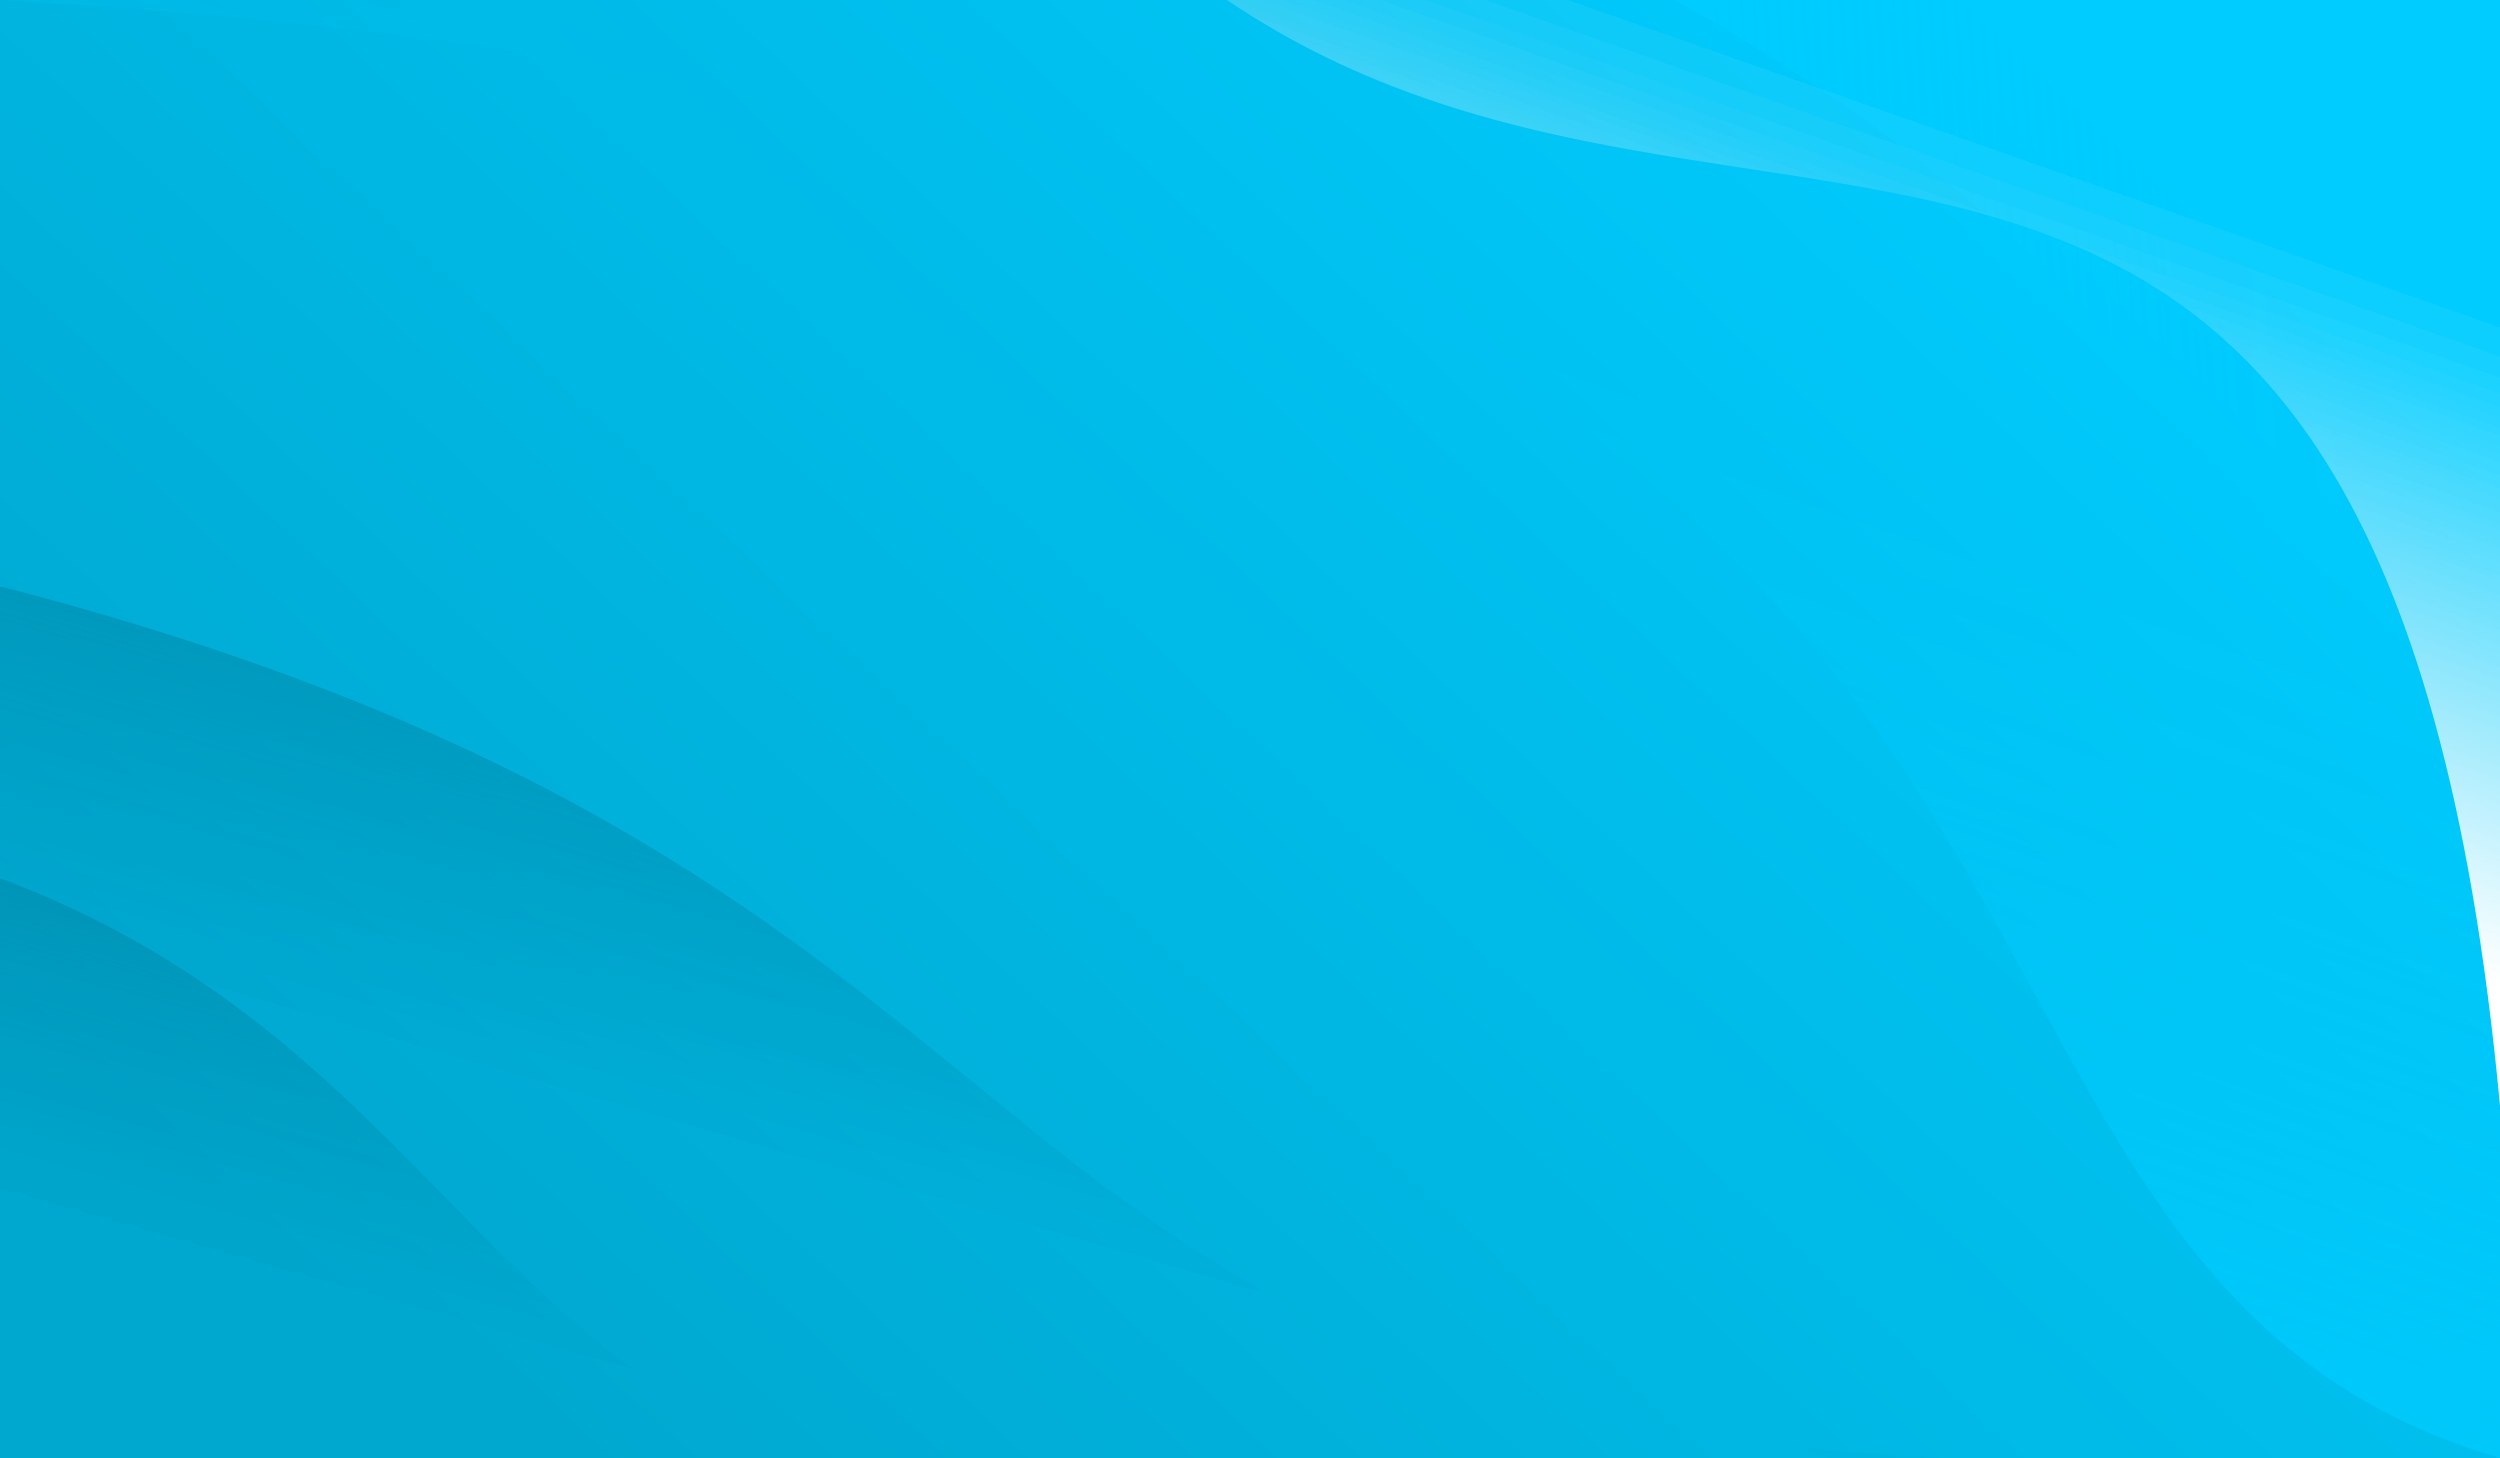
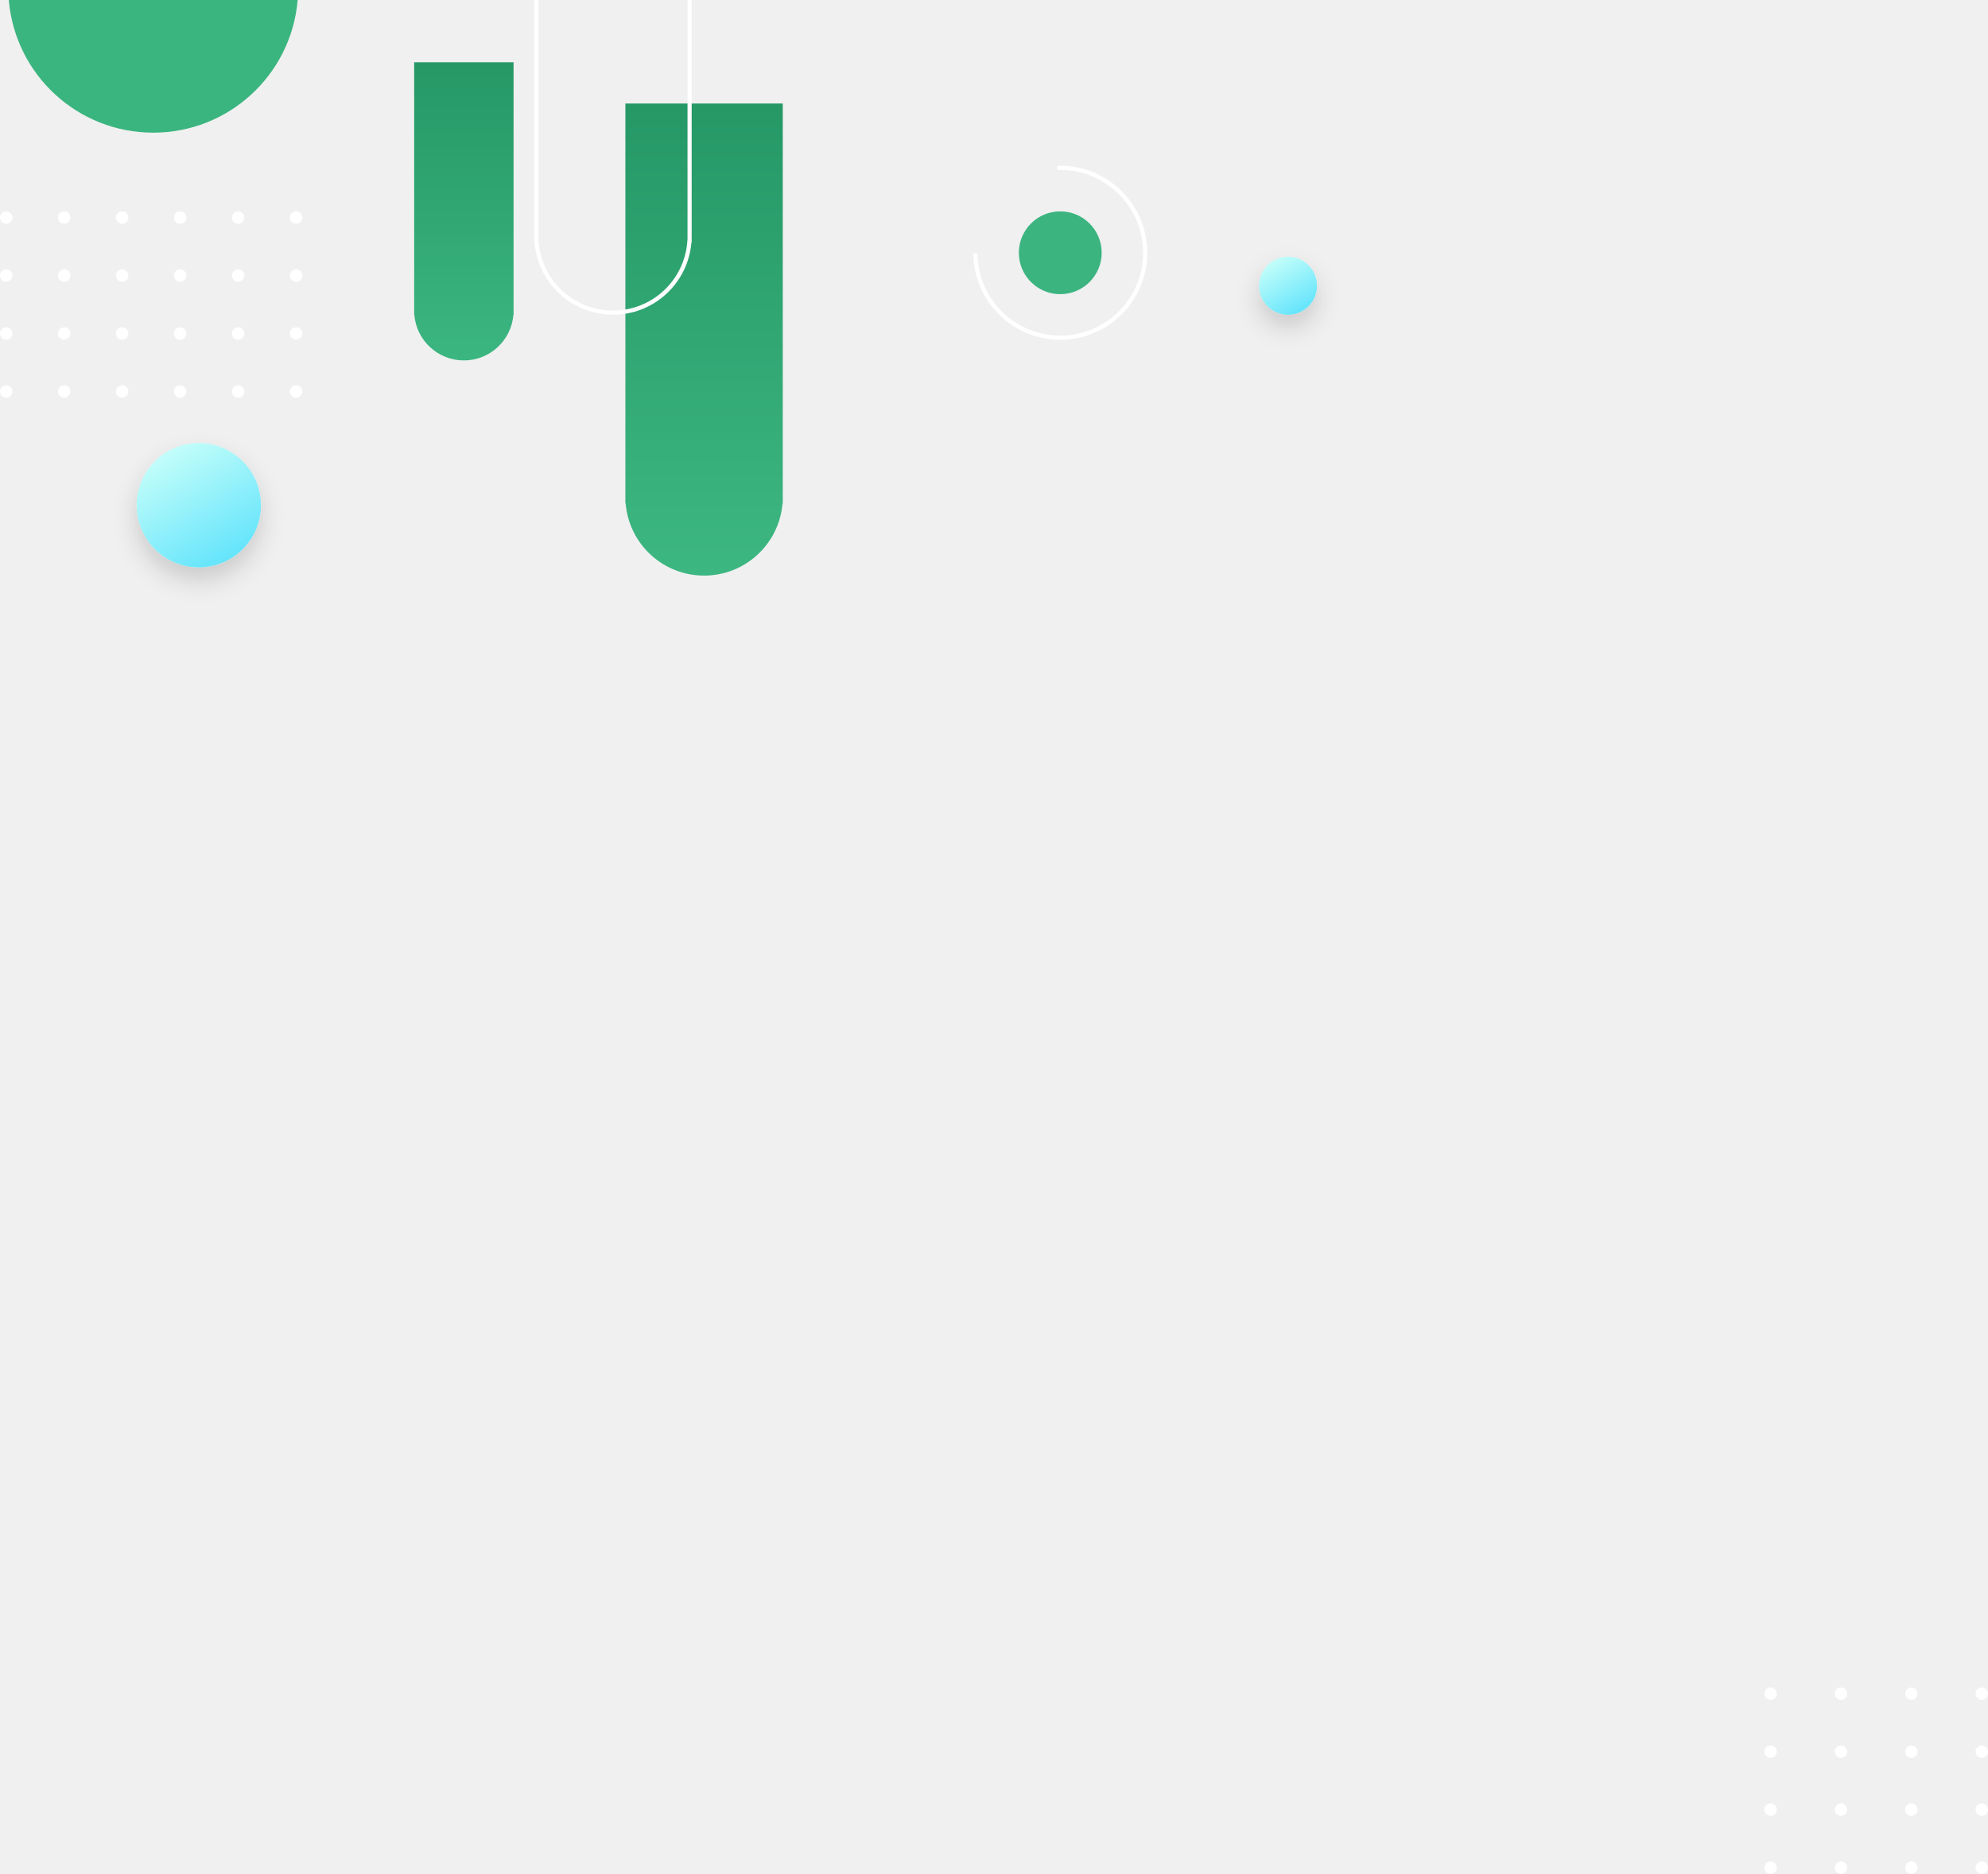
- <svg xmlns="http://www.w3.org/2000/svg" xmlns:xlink="http://www.w3.org/1999/xlink" version="1.1" id="Layer_1" x="0px" y="0px" viewBox="0 0 5000 2916" style="enable-background:new 0 0 5000 2916;" xml:space="preserve">
-   <g>
-     <g>
-       <g>
-         <g>
-           <defs>
-             <rect id="SVGID_1_" width="5000" height="2916" />
-           </defs>
-           <clipPath id="SVGID_3_">
-             <use xlink:href="#SVGID_1_" style="overflow:visible;" />
-           </clipPath>
-           <linearGradient id="SVGID_5_" gradientUnits="userSpaceOnUse" x1="1062.437" y1="478.705" x2="3927.986" y2="-2584.468" gradientTransform="matrix(1 0 0 1 0 2516)">
-             <stop offset="0" style="stop-color:#00A7CE" />
-             <stop offset="1" style="stop-color:#00CCFF" />
-           </linearGradient>
-           <rect style="clip-path:url(#SVGID_3_);fill:url(#SVGID_5_);" width="5000" height="2916" />
-         </g>
-       </g>
+ <svg xmlns="http://www.w3.org/2000/svg" width="480" height="452.5" viewBox="0 0 480 452.5">
+   <defs>
+     <linearGradient id="linear-gradient" x1="0.5" x2="0.5" y2="1" gradientUnits="objectBoundingBox">
+       <stop offset="0" stop-color="#259866" />
+       <stop offset="1" stop-color="#3cb681" />
+     </linearGradient>
+     <linearGradient id="linear-gradient-2" x1="0.5" x2="0.5" y2="1" gradientUnits="objectBoundingBox">
+       <stop offset="0" stop-color="#259866" />
+       <stop offset="1" stop-color="#3db782" />
+     </linearGradient>
+     <linearGradient id="linear-gradient-3" x1="0.26" y1="0.092" x2="0.766" y2="0.941" gradientUnits="objectBoundingBox">
+       <stop offset="0" stop-color="#c0fdfa" />
+       <stop offset="1" stop-color="#63e4fb" />
+     </linearGradient>
+     <filter id="Ellipse_24" x="295" y="56" width="32" height="32" filterUnits="userSpaceOnUse">
+       <feOffset dy="3" input="SourceAlpha" />
+       <feGaussianBlur stdDeviation="3" result="blur" />
+       <feFlood flood-opacity="0.161" />
+       <feComposite operator="in" in2="blur" />
+       <feComposite in="SourceGraphic" />
+     </filter>
+     <filter id="Ellipse_25" x="24" y="101" width="48" height="48" filterUnits="userSpaceOnUse">
+       <feOffset dy="3" input="SourceAlpha" />
+       <feGaussianBlur stdDeviation="3" result="blur-2" />
+       <feFlood flood-opacity="0.161" />
+       <feComposite operator="in" in2="blur-2" />
+       <feComposite in="SourceGraphic" />
+     </filter>
+   </defs>
+   <g id="Group_5043" data-name="Group 5043" transform="translate(-128 -122)">
+     <path id="Intersection_1" data-name="Intersection 1" d="M-4737.281,27.962h69.752A35,35,0,0,1-4702.4,60,35,35,0,0,1-4737.281,27.962Z" transform="translate(4867.404 94.038)" fill="#3bb580" />
+     <g id="Group_5040" data-name="Group 5040" transform="translate(413 -50.538)">
+       <circle id="Ellipse_6" data-name="Ellipse 6" cx="1.5" cy="1.5" r="1.5" transform="translate(141 580.038)" fill="#fff" />
+       <circle id="Ellipse_7" data-name="Ellipse 7" cx="1.5" cy="1.5" r="1.5" transform="translate(158 580.038)" fill="#fff" />
+       <circle id="Ellipse_14" data-name="Ellipse 14" cx="1.5" cy="1.5" r="1.5" transform="translate(175 580.038)" fill="#fff" />
+       <circle id="Ellipse_18" data-name="Ellipse 18" cx="1.5" cy="1.5" r="1.5" transform="translate(192 580.038)" fill="#fff" />
+       <circle id="Ellipse_8" data-name="Ellipse 8" cx="1.5" cy="1.5" r="1.5" transform="translate(141 594.038)" fill="#fff" />
+       <circle id="Ellipse_9" data-name="Ellipse 9" cx="1.5" cy="1.5" r="1.5" transform="translate(158 594.038)" fill="#fff" />
+       <circle id="Ellipse_15" data-name="Ellipse 15" cx="1.5" cy="1.5" r="1.5" transform="translate(175 594.038)" fill="#fff" />
+       <circle id="Ellipse_19" data-name="Ellipse 19" cx="1.5" cy="1.5" r="1.5" transform="translate(192 594.038)" fill="#fff" />
+       <circle id="Ellipse_10" data-name="Ellipse 10" cx="1.5" cy="1.5" r="1.5" transform="translate(141 608.038)" fill="#fff" />
+       <circle id="Ellipse_11" data-name="Ellipse 11" cx="1.5" cy="1.5" r="1.5" transform="translate(158 608.038)" fill="#fff" />
+       <circle id="Ellipse_16" data-name="Ellipse 16" cx="1.5" cy="1.5" r="1.5" transform="translate(175 608.038)" fill="#fff" />
+       <circle id="Ellipse_20" data-name="Ellipse 20" cx="1.5" cy="1.5" r="1.5" transform="translate(192 608.038)" fill="#fff" />
+       <circle id="Ellipse_12" data-name="Ellipse 12" cx="1.5" cy="1.5" r="1.5" transform="translate(141 622.038)" fill="#fff" />
+       <circle id="Ellipse_13" data-name="Ellipse 13" cx="1.5" cy="1.5" r="1.5" transform="translate(158 622.038)" fill="#fff" />
+       <circle id="Ellipse_17" data-name="Ellipse 17" cx="1.5" cy="1.5" r="1.5" transform="translate(175 622.038)" fill="#fff" />
+       <circle id="Ellipse_21" data-name="Ellipse 21" cx="1.5" cy="1.5" r="1.5" transform="translate(192 622.038)" fill="#fff" />
    </g>
-     <defs>
-       <filter id="Adobe_OpacityMaskFilter" filterUnits="userSpaceOnUse" x="0" y="1172.54" width="3893.18" height="1743.46">
-         <feColorMatrix type="matrix" values="1 0 0 0 0  0 1 0 0 0  0 0 1 0 0  0 0 0 1 0" />
-       </filter>
-     </defs>
-     <mask maskUnits="userSpaceOnUse" x="0" y="1172.54" width="3893.18" height="1743.46" id="SVGID_2_">
-       <g style="filter:url(#Adobe_OpacityMaskFilter);">
-         <linearGradient id="SVGID_7_" gradientUnits="userSpaceOnUse" x1="2177.12" y1="-1228.635" x2="1837.855" y2="-68.158" gradientTransform="matrix(1 0 0 1 0 2484.363)">
-           <stop offset="0" style="stop-color:#FFFFFF" />
-           <stop offset="1" style="stop-color:#000000" />
-         </linearGradient>
-         <rect y="1172.54" style="fill:url(#SVGID_7_);" width="3893.18" height="1743.46" />
-       </g>
-     </mask>
-     <path style="mask:url(#SVGID_2_);fill-rule:evenodd;clip-rule:evenodd;fill:#008AAA;" d="M3893.18,2916   C1829.55,2815.89,2264.96,1758.29,0,1172.54V2916H3893.18z" />
-     <defs>
-       <filter id="Adobe_OpacityMaskFilter_1_" filterUnits="userSpaceOnUse" x="0" y="1756.18" width="1580.9" height="1159.82">
-         <feColorMatrix type="matrix" values="1 0 0 0 0  0 1 0 0 0  0 0 1 0 0  0 0 0 1 0" />
-       </filter>
-     </defs>
-     <mask maskUnits="userSpaceOnUse" x="0" y="1756.18" width="1580.9" height="1159.82" id="SVGID_4_">
-       <g style="filter:url(#Adobe_OpacityMaskFilter_1_);">
-         <linearGradient id="SVGID_9_" gradientUnits="userSpaceOnUse" x1="999.406" y1="-879.619" x2="712.859" y2="123.295" gradientTransform="matrix(1 0 0 1 0 2484.363)">
-           <stop offset="0" style="stop-color:#FFFFFF" />
-           <stop offset="1" style="stop-color:#000000" />
-         </linearGradient>
-         <rect y="1756.18" style="fill:url(#SVGID_9_);" width="1580.9" height="1159.82" />
-       </g>
-     </mask>
-     <path style="mask:url(#SVGID_4_);fill-rule:evenodd;clip-rule:evenodd;fill:#008AAA;" d="M1580.9,2916   C944.41,2658.8,787.66,2052.71,0,1756.18V2916H1580.9z" />
-     <defs>
-       <filter id="Adobe_OpacityMaskFilter_2_" filterUnits="userSpaceOnUse" x="0" y="0" width="5000" height="2916">
-         <feColorMatrix type="matrix" values="1 0 0 0 0  0 1 0 0 0  0 0 1 0 0  0 0 0 1 0" />
-       </filter>
-     </defs>
-     <mask maskUnits="userSpaceOnUse" x="0" y="0" width="5000" height="2916" id="SVGID_6_">
-       <g style="filter:url(#Adobe_OpacityMaskFilter_2_);">
-         <linearGradient id="SVGID_11_" gradientUnits="userSpaceOnUse" x1="2147.068" y1="-13.977" x2="2805.687" y2="-1903.226" gradientTransform="matrix(1 0 0 1 0 2484.363)">
-           <stop offset="0" style="stop-color:#FFFFFF" />
-           <stop offset="1" style="stop-color:#000000" />
-         </linearGradient>
-         <rect style="fill:url(#SVGID_11_);" width="5000" height="2916" />
-       </g>
-     </mask>
-     <path style="mask:url(#SVGID_6_);fill-rule:evenodd;clip-rule:evenodd;fill:#00CCFF;" d="M0,0   c4688.17,266.75,3527.95,2485.04,5000,2916V0H0z" />
-     <defs>
-       <filter id="Adobe_OpacityMaskFilter_3_" filterUnits="userSpaceOnUse" x="3349.01" y="0" width="1650.99" height="1646.73">
-         <feColorMatrix type="matrix" values="1 0 0 0 0  0 1 0 0 0  0 0 1 0 0  0 0 0 1 0" />
-       </filter>
-     </defs>
-     <mask maskUnits="userSpaceOnUse" x="3349.01" y="0" width="1650.99" height="1646.73" id="SVGID_8_">
-       <g style="filter:url(#Adobe_OpacityMaskFilter_3_);">
-         <linearGradient id="SVGID_12_" gradientUnits="userSpaceOnUse" x1="2785.835" y1="-1349.399" x2="4070.425" y2="-1448.214" gradientTransform="matrix(1 0 0 1 677.8341 2227.444)">
-           <stop offset="0" style="stop-color:#FFFFFF" />
-           <stop offset="1" style="stop-color:#000000" />
-         </linearGradient>
-         <rect x="3349.01" style="fill:url(#SVGID_12_);" width="1650.99" height="1646.73" />
-       </g>
-     </mask>
-     <path style="mask:url(#SVGID_8_);fill-rule:evenodd;clip-rule:evenodd;fill:#00CCFF;" d="M3349.01,0   C4336.56,546.35,4599.43,1206.01,5000,1646.73V0H3349.01z" />
-     <defs>
-       <filter id="Adobe_OpacityMaskFilter_4_" filterUnits="userSpaceOnUse" x="2453.96" y="0" width="2546.04" height="2211.59">
-         <feColorMatrix type="matrix" values="1 0 0 0 0  0 1 0 0 0  0 0 1 0 0  0 0 0 1 0" />
-       </filter>
-     </defs>
-     <mask maskUnits="userSpaceOnUse" x="2453.96" y="0" width="2546.04" height="2211.59" id="SVGID_10_">
-       <g style="filter:url(#Adobe_OpacityMaskFilter_4_);">
-         <linearGradient id="SVGID_13_" gradientUnits="userSpaceOnUse" x1="3101.056" y1="-868.103" x2="3521.885" y2="-2065.919" gradientTransform="matrix(1 0 0 1 496.6764 2341.779)">
-           <stop offset="0" style="stop-color:#FFFFFF" />
-           <stop offset="1" style="stop-color:#000000" />
-         </linearGradient>
-         <rect x="2453.96" style="fill:url(#SVGID_13_);" width="2546.04" height="2211.59" />
-       </g>
-     </mask>
-     <path style="mask:url(#SVGID_10_);fill-rule:evenodd;clip-rule:evenodd;fill:#FFFFFF;" d="M5000,2211.59V0H2453.96   C3509.25,714.1,4770.19-253.81,5000,2211.59" />
+     <g id="Group_5042" data-name="Group 5042">
+       <circle id="Ellipse_2" data-name="Ellipse 2" cx="1.5" cy="1.5" r="1.5" transform="translate(128 173.038)" fill="#fff" />
+       <circle id="Ellipse_2-2" data-name="Ellipse 2" cx="1.5" cy="1.5" r="1.5" transform="translate(142 173.038)" fill="#fff" />
+       <circle id="Ellipse_2-3" data-name="Ellipse 2" cx="1.5" cy="1.5" r="1.5" transform="translate(156 173.038)" fill="#fff" />
+       <circle id="Ellipse_2-4" data-name="Ellipse 2" cx="1.5" cy="1.5" r="1.5" transform="translate(170 173.038)" fill="#fff" />
+       <circle id="Ellipse_2-5" data-name="Ellipse 2" cx="1.5" cy="1.5" r="1.5" transform="translate(184 173.038)" fill="#fff" />
+       <circle id="Ellipse_2-6" data-name="Ellipse 2" cx="1.5" cy="1.5" r="1.5" transform="translate(198 173.038)" fill="#fff" />
+       <circle id="Ellipse_2-7" data-name="Ellipse 2" cx="1.5" cy="1.5" r="1.5" transform="translate(128 187.038)" fill="#fff" />
+       <circle id="Ellipse_2-8" data-name="Ellipse 2" cx="1.5" cy="1.5" r="1.5" transform="translate(142 187.038)" fill="#fff" />
+       <circle id="Ellipse_2-9" data-name="Ellipse 2" cx="1.5" cy="1.5" r="1.5" transform="translate(156 187.038)" fill="#fff" />
+       <circle id="Ellipse_2-10" data-name="Ellipse 2" cx="1.5" cy="1.5" r="1.5" transform="translate(170 187.038)" fill="#fff" />
+       <circle id="Ellipse_2-11" data-name="Ellipse 2" cx="1.5" cy="1.5" r="1.5" transform="translate(184 187.038)" fill="#fff" />
+       <circle id="Ellipse_2-12" data-name="Ellipse 2" cx="1.5" cy="1.5" r="1.5" transform="translate(198 187.038)" fill="#fff" />
+       <circle id="Ellipse_2-13" data-name="Ellipse 2" cx="1.5" cy="1.5" r="1.5" transform="translate(128 201.038)" fill="#fff" />
+       <circle id="Ellipse_2-14" data-name="Ellipse 2" cx="1.5" cy="1.5" r="1.5" transform="translate(142 201.038)" fill="#fff" />
+       <circle id="Ellipse_2-15" data-name="Ellipse 2" cx="1.5" cy="1.5" r="1.5" transform="translate(156 201.038)" fill="#fff" />
+       <circle id="Ellipse_2-16" data-name="Ellipse 2" cx="1.5" cy="1.5" r="1.5" transform="translate(170 201.038)" fill="#fff" />
+       <circle id="Ellipse_2-17" data-name="Ellipse 2" cx="1.5" cy="1.5" r="1.5" transform="translate(184 201.038)" fill="#fff" />
+       <circle id="Ellipse_2-18" data-name="Ellipse 2" cx="1.5" cy="1.5" r="1.5" transform="translate(198 201.038)" fill="#fff" />
+       <circle id="Ellipse_2-19" data-name="Ellipse 2" cx="1.5" cy="1.5" r="1.5" transform="translate(128 215.038)" fill="#fff" />
+       <circle id="Ellipse_2-20" data-name="Ellipse 2" cx="1.5" cy="1.5" r="1.5" transform="translate(142 215.038)" fill="#fff" />
+       <circle id="Ellipse_2-21" data-name="Ellipse 2" cx="1.5" cy="1.5" r="1.5" transform="translate(156 215.038)" fill="#fff" />
+       <circle id="Ellipse_2-22" data-name="Ellipse 2" cx="1.5" cy="1.5" r="1.5" transform="translate(170 215.038)" fill="#fff" />
+       <circle id="Ellipse_2-23" data-name="Ellipse 2" cx="1.5" cy="1.5" r="1.5" transform="translate(184 215.038)" fill="#fff" />
+       <circle id="Ellipse_2-24" data-name="Ellipse 2" cx="1.5" cy="1.5" r="1.5" transform="translate(198 215.038)" fill="#fff" />
+     </g>
+     <path id="Union_1" data-name="Union 1" d="M-4742.959,51H-4743V-10h24V51h-.041A12,12,0,0,1-4731,62,12,12,0,0,1-4742.959,51Z" transform="translate(4971 147.038)" fill="url(#linear-gradient)" />
+     <path id="Union_2" data-name="Union 2" d="M-4742.935,86.583H-4743V-10h38V86.583h-.065A19,19,0,0,1-4724,104,19,19,0,0,1-4742.935,86.583Z" transform="translate(5022 157)" fill="url(#linear-gradient-2)" />
+     <path id="Subtraction_6" data-name="Subtraction 6" d="M-3169,124a18.94,18.94,0,0,1-12.9-5.051,18.931,18.931,0,0,1-6.033-12.366H-3188V48h1v57.748l.062.753a17.934,17.934,0,0,0,5.716,11.714A17.945,17.945,0,0,0-3169,123a17.945,17.945,0,0,0,12.222-4.785,17.931,17.931,0,0,0,5.716-11.714l.062-.753V48h1v58.584h-.066a18.932,18.932,0,0,1-6.033,12.366A18.941,18.941,0,0,1-3169,124Z" transform="translate(3445 74)" fill="#fff" />
+     <circle id="Ellipse_22" data-name="Ellipse 22" cx="10" cy="10" r="10" transform="translate(374 173.038)" fill="#3bb480" />
+     <path id="Subtraction_7" data-name="Subtraction 7" d="M-3179.9,37.052a20.867,20.867,0,0,1-14.806-6.109A20.868,20.868,0,0,1-3200.9,16.18h1a19.862,19.862,0,0,0,1.571,7.656,19.933,19.933,0,0,0,4.287,6.358,19.954,19.954,0,0,0,6.357,4.287,19.883,19.883,0,0,0,7.785,1.57,19.882,19.882,0,0,0,7.785-1.57,19.963,19.963,0,0,0,6.358-4.287,19.941,19.941,0,0,0,4.286-6.358,19.868,19.868,0,0,0,1.572-7.785,19.865,19.865,0,0,0-1.572-7.784,19.93,19.93,0,0,0-4.286-6.358,19.944,19.944,0,0,0-6.358-4.287,19.867,19.867,0,0,0-7.785-1.571c-.23,0-.465,0-.7.012q0-.331,0-.666l0-.334c.247-.008.484-.012.7-.012A20.862,20.862,0,0,1-3165.055,1.2a20.863,20.863,0,0,1,6.15,14.849,20.864,20.864,0,0,1-6.15,14.85A20.862,20.862,0,0,1-3179.9,37.052Z" transform="translate(3563.904 166.986)" fill="#fff" />
+     <g transform="matrix(1, 0, 0, 1, 128, 122)" filter="url(#Ellipse_24)">
+       <circle id="Ellipse_24-2" data-name="Ellipse 24" cx="7" cy="7" r="7" transform="translate(304 62)" fill="url(#linear-gradient-3)" />
+     </g>
+     <g transform="matrix(1, 0, 0, 1, 128, 122)" filter="url(#Ellipse_25)">
+       <circle id="Ellipse_25-2" data-name="Ellipse 25" cx="15" cy="15" r="15" transform="translate(33 107)" fill="url(#linear-gradient-3)" />
+     </g>
  </g>
</svg>
